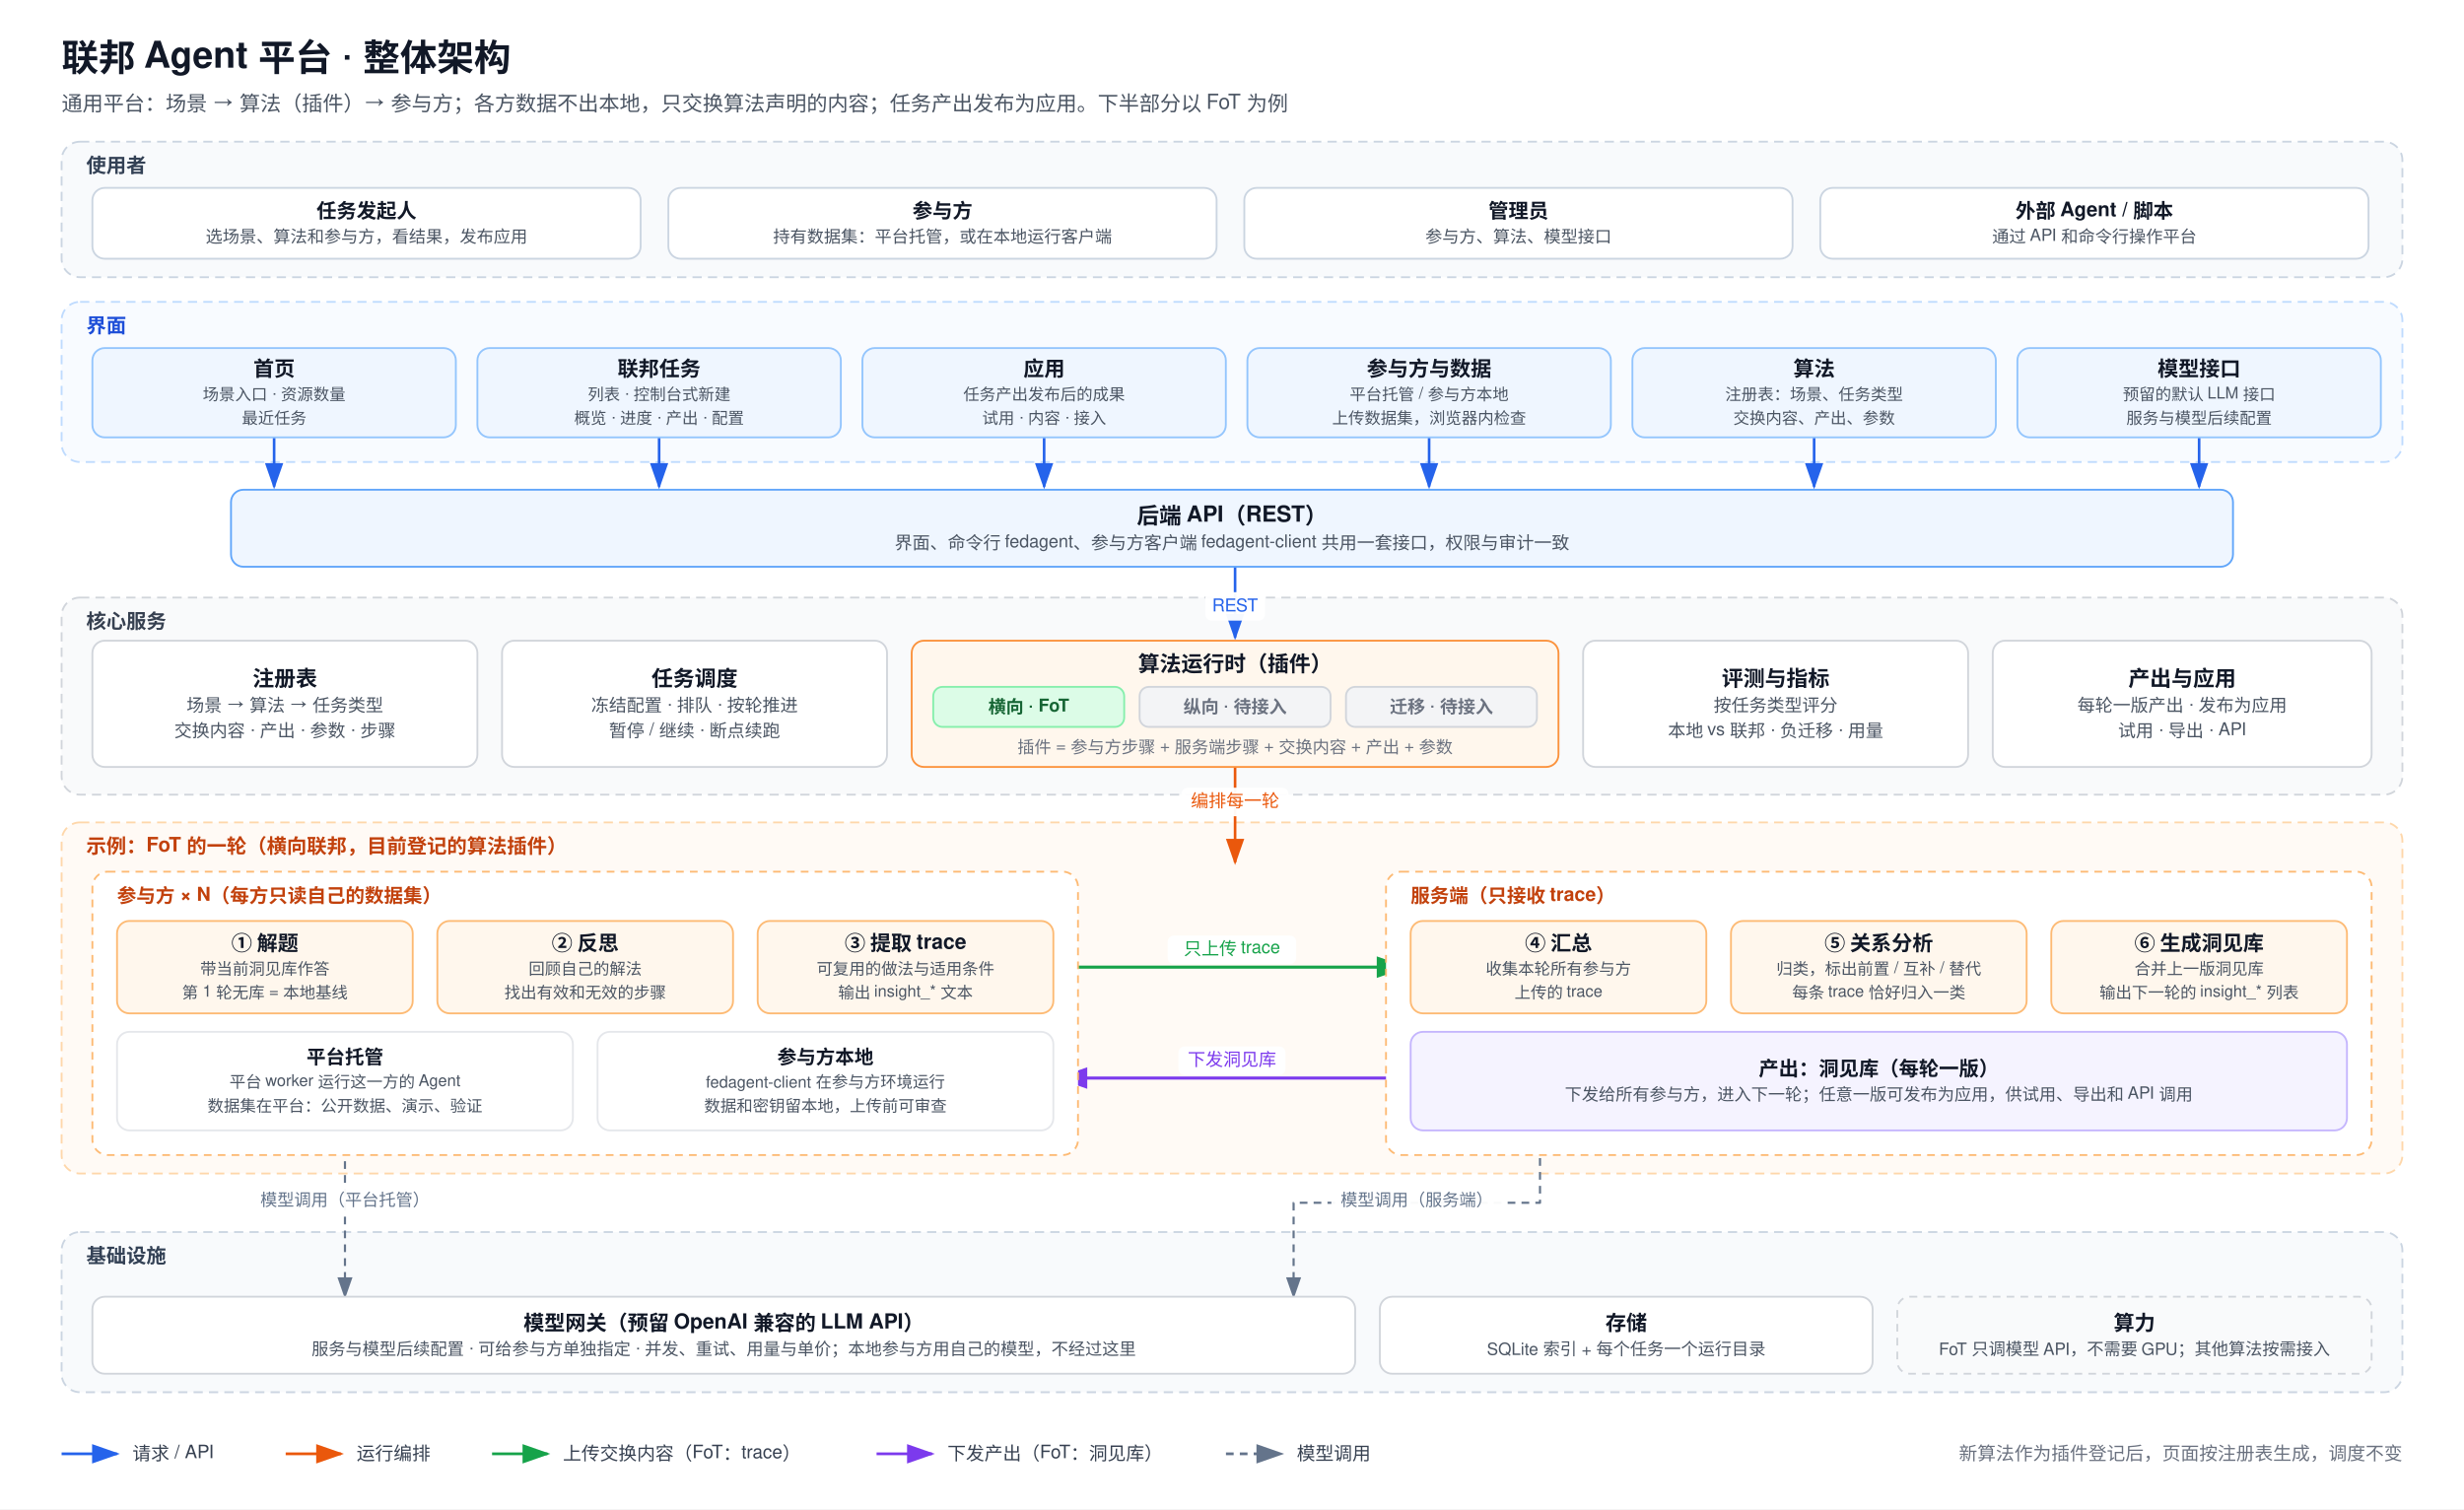
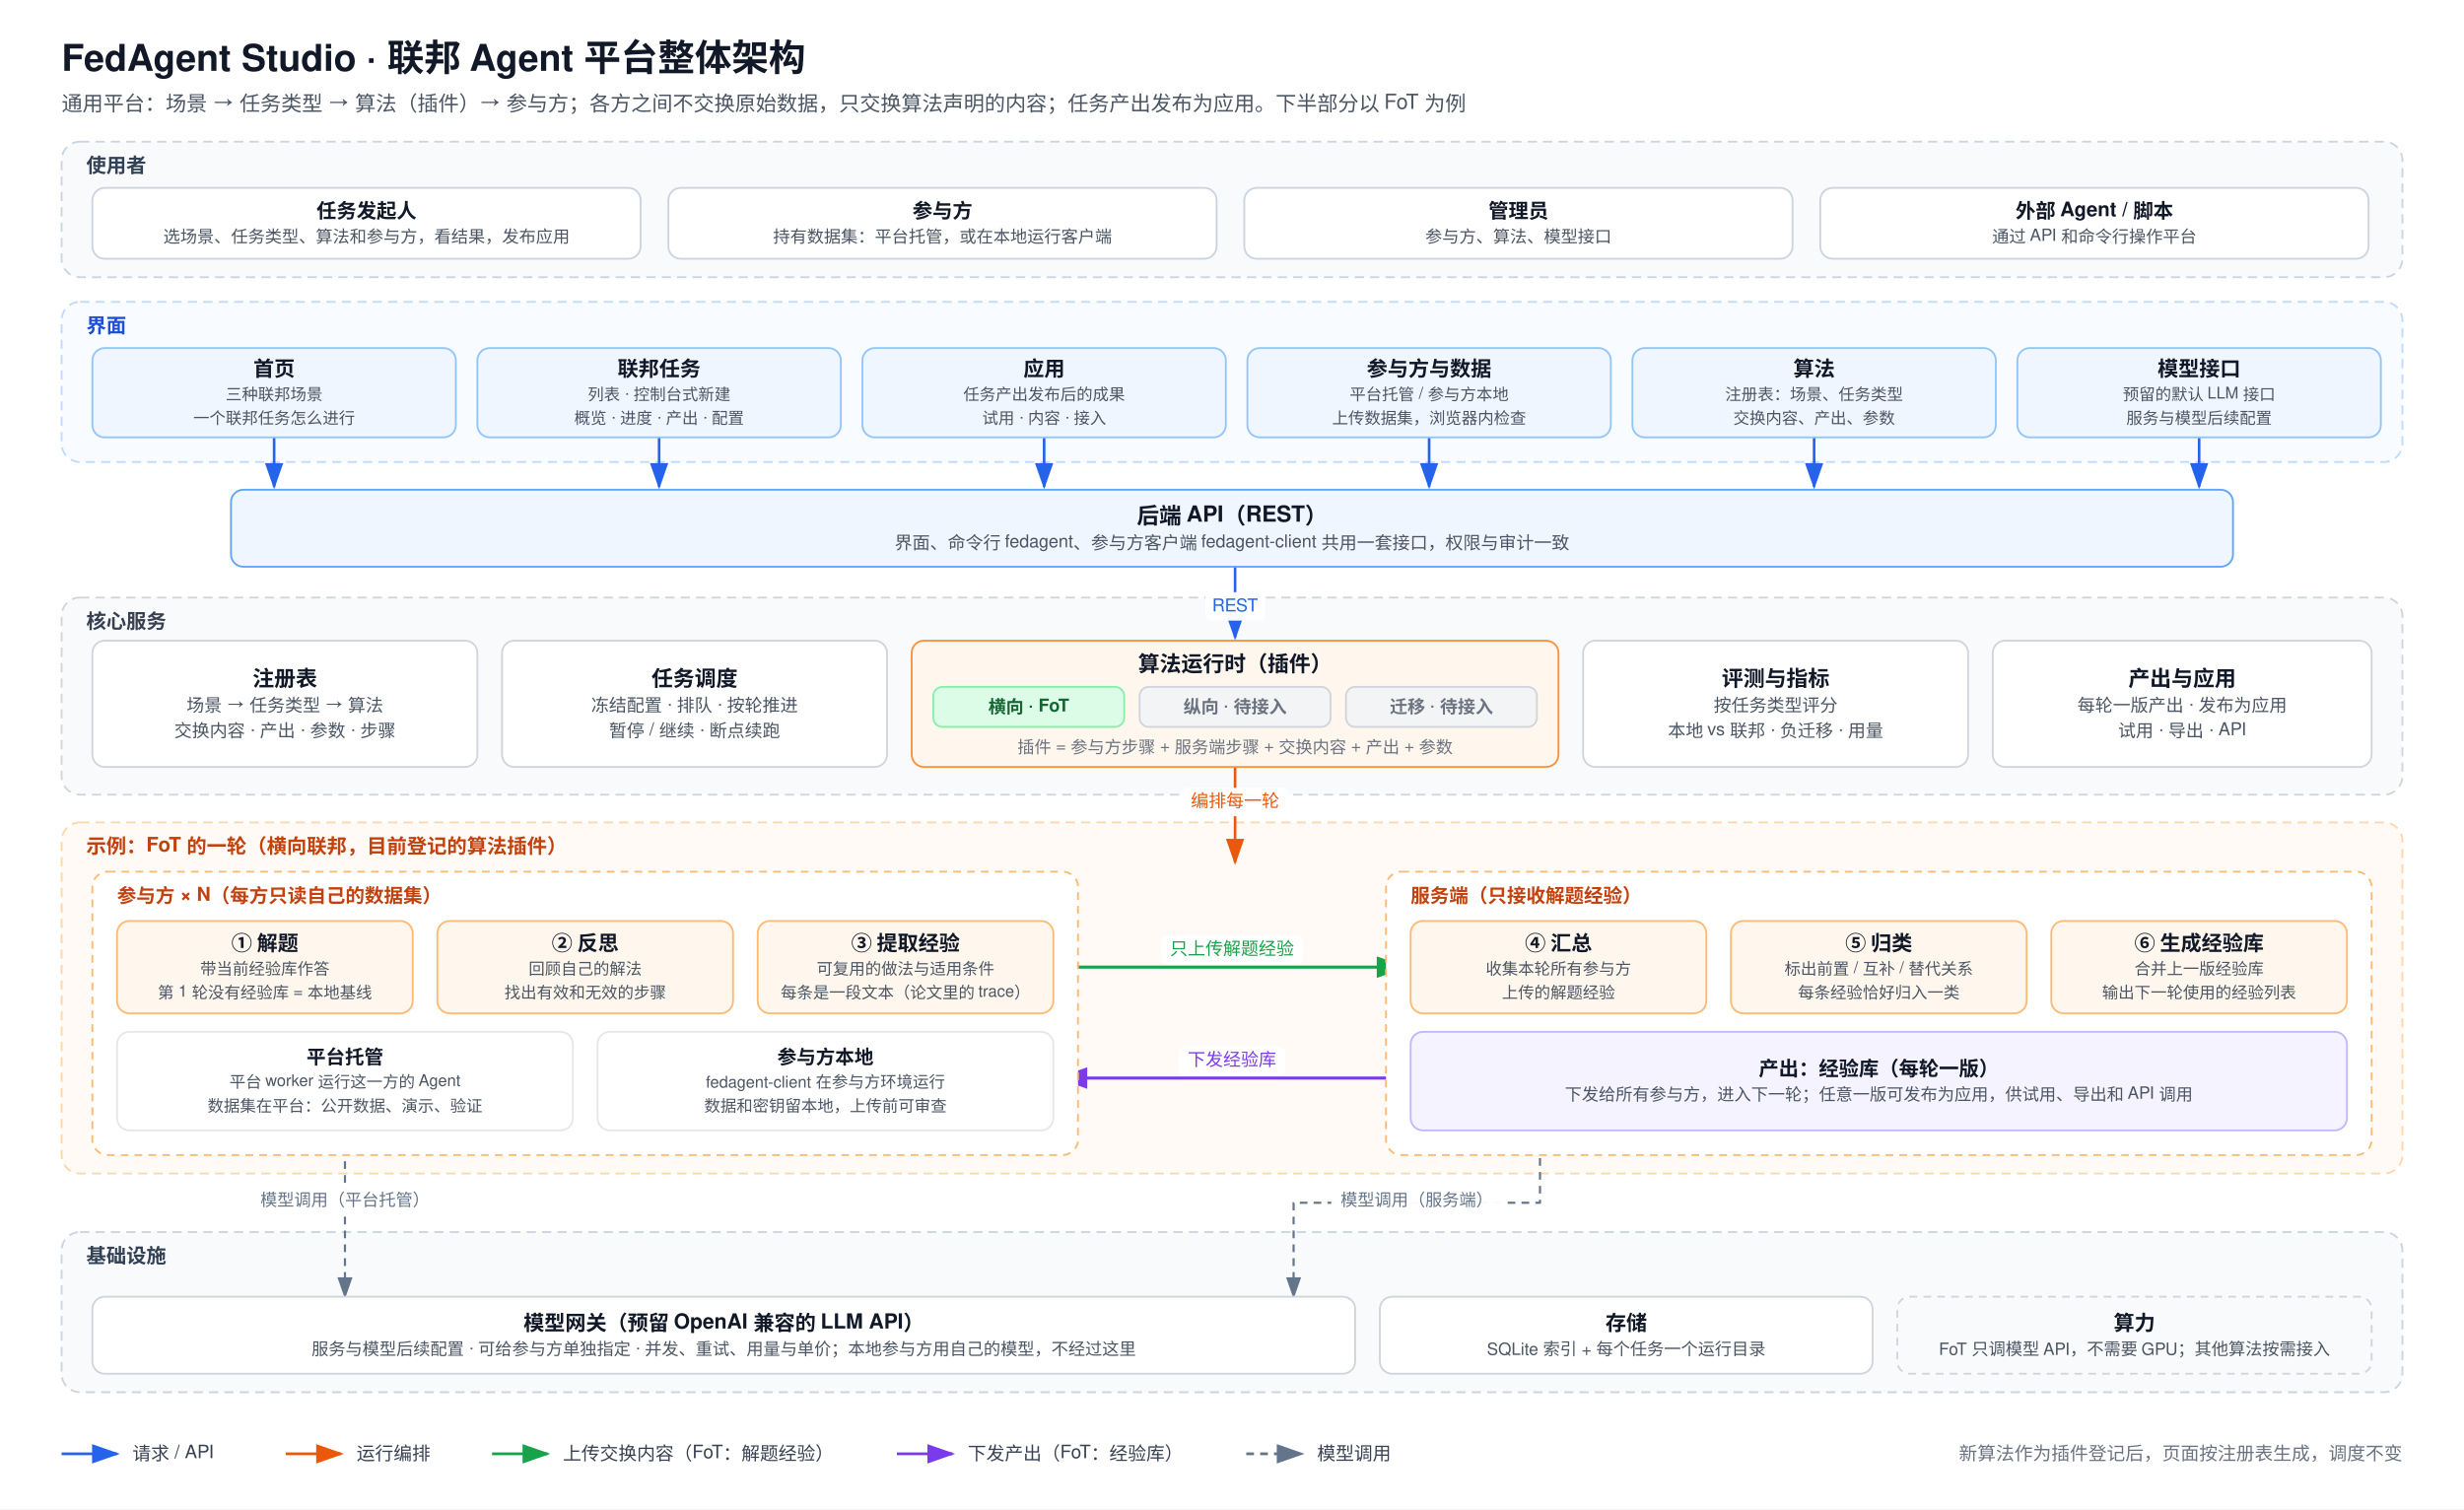
<svg xmlns="http://www.w3.org/2000/svg" viewBox="0 0 1600 980" width="1600" height="980">
  <style>text { font-family: 'Helvetica Neue', Helvetica, 'PingFang SC', 'Hiragino Sans GB', 'Heiti SC', 'Noto Sans CJK SC', 'Microsoft YaHei', Arial, sans-serif; }</style>
  <defs>
    <marker id="m-blue" markerWidth="10" markerHeight="7" refX="9" refY="3.5" orient="auto">
      <polygon points="0 0, 10 3.5, 0 7" fill="#2563eb" />
    </marker>
    <marker id="m-purple" markerWidth="10" markerHeight="7" refX="9" refY="3.5" orient="auto">
      <polygon points="0 0, 10 3.5, 0 7" fill="#7c3aed" />
    </marker>
    <marker id="m-orange" markerWidth="10" markerHeight="7" refX="9" refY="3.5" orient="auto">
      <polygon points="0 0, 10 3.5, 0 7" fill="#ea580c" />
    </marker>
    <marker id="m-green" markerWidth="10" markerHeight="7" refX="9" refY="3.5" orient="auto">
      <polygon points="0 0, 10 3.5, 0 7" fill="#16a34a" />
    </marker>
    <marker id="m-gray" markerWidth="10" markerHeight="7" refX="9" refY="3.5" orient="auto">
      <polygon points="0 0, 10 3.5, 0 7" fill="#64748b" />
    </marker>
  </defs>
  <rect width="1600" height="980" fill="#ffffff" />
-   <text x="40" y="46" font-size="24" font-weight="700" fill="#111827" text-anchor="start">联邦 Agent 平台 · 整体架构</text>
-   <text x="40" y="72" font-size="13.5" font-weight="400" fill="#4b5563" text-anchor="start">通用平台：场景 → 算法（插件）→ 参与方；各方数据不出本地，只交换算法声明的内容；任务产出发布为应用。下半部分以 FoT 为例</text>
+   <text x="40" y="46" font-size="24" font-weight="700" fill="#111827" text-anchor="start">FedAgent Studio · 联邦 Agent 平台整体架构</text>
+   <text x="40" y="72" font-size="13.5" font-weight="400" fill="#4b5563" text-anchor="start">通用平台：场景 → 任务类型 → 算法（插件）→ 参与方；各方之间不交换原始数据，只交换算法声明的内容；任务产出发布为应用。下半部分以 FoT 为例</text>
  <rect x="40" y="92" width="1520" height="88" rx="12" ry="12" fill="#f8fafc" stroke="#cbd5e1" stroke-width="1.2" stroke-dasharray="6,4" />
  <rect x="40" y="196" width="1520" height="104" rx="12" ry="12" fill="#f8fbff" stroke="#bfdbfe" stroke-width="1.2" stroke-dasharray="6,4" />
  <rect x="40" y="388" width="1520" height="128" rx="12" ry="12" fill="#f9fafb" stroke="#d1d5db" stroke-width="1.2" stroke-dasharray="6,4" />
  <rect x="40" y="534" width="1520" height="228" rx="12" ry="12" fill="#fffaf5" stroke="#fed7aa" stroke-width="1.2" stroke-dasharray="6,4" />
  <rect x="40" y="800" width="1520" height="104" rx="12" ry="12" fill="#f8fafc" stroke="#cbd5e1" stroke-width="1.2" stroke-dasharray="6,4" />
  <text x="56" y="112" font-size="13" font-weight="700" fill="#334155" text-anchor="start">使用者</text>
  <text x="56" y="216" font-size="13" font-weight="700" fill="#1d4ed8" text-anchor="start">界面</text>
  <text x="56" y="408" font-size="13" font-weight="700" fill="#374151" text-anchor="start">核心服务</text>
  <text x="56" y="554" font-size="13" font-weight="700" fill="#c2410c" text-anchor="start">示例：FoT 的一轮（横向联邦，目前登记的算法插件）</text>
  <text x="56" y="820" font-size="13" font-weight="700" fill="#334155" text-anchor="start">基础设施</text>
  <path d="M178,284 V316" fill="none" stroke="#2563eb" stroke-width="1.7" marker-end="url(#m-blue)" stroke-linejoin="round" />
  <path d="M428,284 V316" fill="none" stroke="#2563eb" stroke-width="1.7" marker-end="url(#m-blue)" stroke-linejoin="round" />
  <path d="M678,284 V316" fill="none" stroke="#2563eb" stroke-width="1.7" marker-end="url(#m-blue)" stroke-linejoin="round" />
  <path d="M928,284 V316" fill="none" stroke="#2563eb" stroke-width="1.7" marker-end="url(#m-blue)" stroke-linejoin="round" />
  <path d="M1178,284 V316" fill="none" stroke="#2563eb" stroke-width="1.7" marker-end="url(#m-blue)" stroke-linejoin="round" />
  <path d="M1428,284 V316" fill="none" stroke="#2563eb" stroke-width="1.7" marker-end="url(#m-blue)" stroke-linejoin="round" />
  <path d="M802,368 V414" fill="none" stroke="#2563eb" stroke-width="1.7" marker-end="url(#m-blue)" stroke-linejoin="round" />
  <path d="M802,498 V560" fill="none" stroke="#ea580c" stroke-width="1.7" marker-end="url(#m-orange)" stroke-linejoin="round" />
  <path d="M686,628 H912" fill="none" stroke="#16a34a" stroke-width="2" marker-end="url(#m-green)" stroke-linejoin="round" />
  <path d="M914,700 H688" fill="none" stroke="#7c3aed" stroke-width="2" marker-end="url(#m-purple)" stroke-linejoin="round" />
  <path d="M224,736 V842" fill="none" stroke="#64748b" stroke-width="1.4" stroke-dasharray="5,4" marker-end="url(#m-gray)" stroke-linejoin="round" />
  <path d="M1000,752 V781 H840 V842" fill="none" stroke="#64748b" stroke-width="1.4" stroke-dasharray="5,4" marker-end="url(#m-gray)" stroke-linejoin="round" />
  <rect x="60" y="122" width="356" height="46" rx="8" ry="8" fill="#ffffff" stroke="#cbd5e1" stroke-width="1.2" />
  <text x="238.0" y="141.5" font-size="13" font-weight="600" fill="#111827" text-anchor="middle">任务发起人</text>
-   <text x="238.0" y="157.5" font-size="11" font-weight="400" fill="#4b5563" text-anchor="middle">选场景、算法和参与方，看结果，发布应用</text>
+   <text x="238.0" y="157.5" font-size="11" font-weight="400" fill="#4b5563" text-anchor="middle">选场景、任务类型、算法和参与方，看结果，发布应用</text>
  <rect x="434" y="122" width="356" height="46" rx="8" ry="8" fill="#ffffff" stroke="#cbd5e1" stroke-width="1.2" />
  <text x="612.0" y="141.5" font-size="13" font-weight="600" fill="#111827" text-anchor="middle">参与方</text>
  <text x="612.0" y="157.5" font-size="11" font-weight="400" fill="#4b5563" text-anchor="middle">持有数据集：平台托管，或在本地运行客户端</text>
  <rect x="808" y="122" width="356" height="46" rx="8" ry="8" fill="#ffffff" stroke="#cbd5e1" stroke-width="1.2" />
  <text x="986.0" y="141.5" font-size="13" font-weight="600" fill="#111827" text-anchor="middle">管理员</text>
  <text x="986.0" y="157.5" font-size="11" font-weight="400" fill="#4b5563" text-anchor="middle">参与方、算法、模型接口</text>
  <rect x="1182" y="122" width="356" height="46" rx="8" ry="8" fill="#ffffff" stroke="#cbd5e1" stroke-width="1.2" />
  <text x="1360.0" y="141.5" font-size="13" font-weight="600" fill="#111827" text-anchor="middle">外部 Agent / 脚本</text>
  <text x="1360.0" y="157.5" font-size="11" font-weight="400" fill="#4b5563" text-anchor="middle">通过 API 和命令行操作平台</text>
  <rect x="60" y="226" width="236" height="58" rx="8" ry="8" fill="#eff6ff" stroke="#93c5fd" stroke-width="1.2" />
  <text x="178.0" y="244.2" font-size="13.5" font-weight="600" fill="#111827" text-anchor="middle">首页</text>
-   <text x="178.0" y="259.8" font-size="10.5" font-weight="400" fill="#4b5563" text-anchor="middle">场景入口 · 资源数量</text>
-   <text x="178.0" y="275.2" font-size="10.5" font-weight="400" fill="#4b5563" text-anchor="middle">最近任务</text>
+   <text x="178.0" y="259.8" font-size="10.5" font-weight="400" fill="#4b5563" text-anchor="middle">三种联邦场景</text>
+   <text x="178.0" y="275.2" font-size="10.5" font-weight="400" fill="#4b5563" text-anchor="middle">一个联邦任务怎么进行</text>
  <rect x="310" y="226" width="236" height="58" rx="8" ry="8" fill="#eff6ff" stroke="#93c5fd" stroke-width="1.2" />
  <text x="428.0" y="244.2" font-size="13.5" font-weight="600" fill="#111827" text-anchor="middle">联邦任务</text>
  <text x="428.0" y="259.8" font-size="10.5" font-weight="400" fill="#4b5563" text-anchor="middle">列表 · 控制台式新建</text>
  <text x="428.0" y="275.2" font-size="10.5" font-weight="400" fill="#4b5563" text-anchor="middle">概览 · 进度 · 产出 · 配置</text>
  <rect x="560" y="226" width="236" height="58" rx="8" ry="8" fill="#eff6ff" stroke="#93c5fd" stroke-width="1.2" />
  <text x="678.0" y="244.2" font-size="13.5" font-weight="600" fill="#111827" text-anchor="middle">应用</text>
  <text x="678.0" y="259.8" font-size="10.5" font-weight="400" fill="#4b5563" text-anchor="middle">任务产出发布后的成果</text>
  <text x="678.0" y="275.2" font-size="10.5" font-weight="400" fill="#4b5563" text-anchor="middle">试用 · 内容 · 接入</text>
  <rect x="810" y="226" width="236" height="58" rx="8" ry="8" fill="#eff6ff" stroke="#93c5fd" stroke-width="1.2" />
  <text x="928.0" y="244.2" font-size="13.5" font-weight="600" fill="#111827" text-anchor="middle">参与方与数据</text>
  <text x="928.0" y="259.8" font-size="10.5" font-weight="400" fill="#4b5563" text-anchor="middle">平台托管 / 参与方本地</text>
  <text x="928.0" y="275.2" font-size="10.5" font-weight="400" fill="#4b5563" text-anchor="middle">上传数据集，浏览器内检查</text>
  <rect x="1060" y="226" width="236" height="58" rx="8" ry="8" fill="#eff6ff" stroke="#93c5fd" stroke-width="1.2" />
  <text x="1178.0" y="244.2" font-size="13.5" font-weight="600" fill="#111827" text-anchor="middle">算法</text>
  <text x="1178.0" y="259.8" font-size="10.5" font-weight="400" fill="#4b5563" text-anchor="middle">注册表：场景、任务类型</text>
  <text x="1178.0" y="275.2" font-size="10.5" font-weight="400" fill="#4b5563" text-anchor="middle">交换内容、产出、参数</text>
  <rect x="1310" y="226" width="236" height="58" rx="8" ry="8" fill="#eff6ff" stroke="#93c5fd" stroke-width="1.2" />
  <text x="1428.0" y="244.2" font-size="13.5" font-weight="600" fill="#111827" text-anchor="middle">模型接口</text>
  <text x="1428.0" y="259.8" font-size="10.5" font-weight="400" fill="#4b5563" text-anchor="middle">预留的默认 LLM 接口</text>
  <text x="1428.0" y="275.2" font-size="10.5" font-weight="400" fill="#4b5563" text-anchor="middle">服务与模型后续配置</text>
  <rect x="150" y="318" width="1300" height="50" rx="8" ry="8" fill="#eff6ff" stroke="#60a5fa" stroke-width="1.2" />
  <text x="800.0" y="340.0" font-size="14.5" font-weight="600" fill="#111827" text-anchor="middle">后端 API（REST）</text>
  <text x="800.0" y="356.5" font-size="11.5" font-weight="400" fill="#4b5563" text-anchor="middle">界面、命令行 fedagent、参与方客户端 fedagent-client 共用一套接口，权限与审计一致</text>
  <rect x="60" y="416" width="250" height="82" rx="8" ry="8" fill="#ffffff" stroke="#d1d5db" stroke-width="1.2" />
  <text x="185.0" y="445.5" font-size="14" font-weight="600" fill="#111827" text-anchor="middle">注册表</text>
-   <text x="185.0" y="462.0" font-size="11.5" font-weight="400" fill="#4b5563" text-anchor="middle">场景 → 算法 → 任务类型</text>
+   <text x="185.0" y="462.0" font-size="11.5" font-weight="400" fill="#4b5563" text-anchor="middle">场景 → 任务类型 → 算法</text>
  <text x="185.0" y="478.5" font-size="11.5" font-weight="400" fill="#4b5563" text-anchor="middle">交换内容 · 产出 · 参数 · 步骤</text>
  <rect x="326" y="416" width="250" height="82" rx="8" ry="8" fill="#ffffff" stroke="#d1d5db" stroke-width="1.2" />
  <text x="451.0" y="445.5" font-size="14" font-weight="600" fill="#111827" text-anchor="middle">任务调度</text>
  <text x="451.0" y="462.0" font-size="11.5" font-weight="400" fill="#4b5563" text-anchor="middle">冻结配置 · 排队 · 按轮推进</text>
  <text x="451.0" y="478.5" font-size="11.5" font-weight="400" fill="#4b5563" text-anchor="middle">暂停 / 继续 · 断点续跑</text>
  <rect x="592" y="416" width="420" height="82" rx="8" ry="8" fill="#fff7ed" stroke="#fb923c" stroke-width="1.2" />
  <text x="802" y="436" font-size="14" font-weight="600" fill="#111827" text-anchor="middle">算法运行时（插件）</text>
  <rect x="606" y="446" width="124" height="26" rx="6" ry="6" fill="#dcfce7" stroke="#86efac" stroke-width="1.2" />
  <text x="668" y="463" font-size="11.5" font-weight="600" fill="#166534" text-anchor="middle">横向 · FoT</text>
  <rect x="740" y="446" width="124" height="26" rx="6" ry="6" fill="#f3f4f6" stroke="#d1d5db" stroke-width="1.2" />
  <text x="802" y="463" font-size="11.5" font-weight="600" fill="#6b7280" text-anchor="middle">纵向 · 待接入</text>
  <rect x="874" y="446" width="124" height="26" rx="6" ry="6" fill="#f3f4f6" stroke="#d1d5db" stroke-width="1.2" />
  <text x="936" y="463" font-size="11.5" font-weight="600" fill="#6b7280" text-anchor="middle">迁移 · 待接入</text>
  <text x="802" y="489" font-size="11" font-weight="400" fill="#6b7280" text-anchor="middle">插件 = 参与方步骤 + 服务端步骤 + 交换内容 + 产出 + 参数</text>
  <rect x="1028" y="416" width="250" height="82" rx="8" ry="8" fill="#ffffff" stroke="#d1d5db" stroke-width="1.2" />
  <text x="1153.0" y="445.5" font-size="14" font-weight="600" fill="#111827" text-anchor="middle">评测与指标</text>
  <text x="1153.0" y="462.0" font-size="11.5" font-weight="400" fill="#4b5563" text-anchor="middle">按任务类型评分</text>
  <text x="1153.0" y="478.5" font-size="11.5" font-weight="400" fill="#4b5563" text-anchor="middle">本地 vs 联邦 · 负迁移 · 用量</text>
  <rect x="1294" y="416" width="246" height="82" rx="8" ry="8" fill="#ffffff" stroke="#d1d5db" stroke-width="1.2" />
  <text x="1417.0" y="445.5" font-size="14" font-weight="600" fill="#111827" text-anchor="middle">产出与应用</text>
  <text x="1417.0" y="462.0" font-size="11.5" font-weight="400" fill="#4b5563" text-anchor="middle">每轮一版产出 · 发布为应用</text>
  <text x="1417.0" y="478.5" font-size="11.5" font-weight="400" fill="#4b5563" text-anchor="middle">试用 · 导出 · API</text>
  <rect x="60" y="566" width="640" height="184" rx="10" ry="10" fill="#ffffff" stroke="#fdba74" stroke-width="1.2" stroke-dasharray="5,4" />
  <text x="76" y="586" font-size="12.5" font-weight="700" fill="#c2410c" text-anchor="start">参与方 × N（每方只读自己的数据集）</text>
  <rect x="76" y="598" width="192" height="60" rx="8" ry="8" fill="#fff7ed" stroke="#fdba74" stroke-width="1.2" />
  <text x="172.0" y="617.2" font-size="13.5" font-weight="600" fill="#111827" text-anchor="middle">① 解题</text>
-   <text x="172.0" y="632.8" font-size="10.5" font-weight="400" fill="#4b5563" text-anchor="middle">带当前洞见库作答</text>
-   <text x="172.0" y="648.2" font-size="10.5" font-weight="400" fill="#4b5563" text-anchor="middle">第 1 轮无库 = 本地基线</text>
+   <text x="172.0" y="632.8" font-size="10.5" font-weight="400" fill="#4b5563" text-anchor="middle">带当前经验库作答</text>
+   <text x="172.0" y="648.2" font-size="10.5" font-weight="400" fill="#4b5563" text-anchor="middle">第 1 轮没有经验库 = 本地基线</text>
  <rect x="284" y="598" width="192" height="60" rx="8" ry="8" fill="#fff7ed" stroke="#fdba74" stroke-width="1.2" />
  <text x="380.0" y="617.2" font-size="13.5" font-weight="600" fill="#111827" text-anchor="middle">② 反思</text>
  <text x="380.0" y="632.8" font-size="10.5" font-weight="400" fill="#4b5563" text-anchor="middle">回顾自己的解法</text>
  <text x="380.0" y="648.2" font-size="10.5" font-weight="400" fill="#4b5563" text-anchor="middle">找出有效和无效的步骤</text>
  <rect x="492" y="598" width="192" height="60" rx="8" ry="8" fill="#fff7ed" stroke="#fdba74" stroke-width="1.2" />
-   <text x="588.0" y="617.2" font-size="13.5" font-weight="600" fill="#111827" text-anchor="middle">③ 提取 trace</text>
+   <text x="588.0" y="617.2" font-size="13.5" font-weight="600" fill="#111827" text-anchor="middle">③ 提取经验</text>
  <text x="588.0" y="632.8" font-size="10.5" font-weight="400" fill="#4b5563" text-anchor="middle">可复用的做法与适用条件</text>
-   <text x="588.0" y="648.2" font-size="10.5" font-weight="400" fill="#4b5563" text-anchor="middle">输出 insight_* 文本</text>
+   <text x="588.0" y="648.2" font-size="10.5" font-weight="400" fill="#4b5563" text-anchor="middle">每条是一段文本（论文里的 trace）</text>
  <rect x="76" y="670" width="296" height="64" rx="8" ry="8" fill="#ffffff" stroke="#e5e7eb" stroke-width="1.2" />
  <text x="224.0" y="690.8" font-size="12.5" font-weight="600" fill="#111827" text-anchor="middle">平台托管</text>
  <text x="224.0" y="706.2" font-size="10.5" font-weight="400" fill="#4b5563" text-anchor="middle">平台 worker 运行这一方的 Agent</text>
  <text x="224.0" y="721.8" font-size="10.5" font-weight="400" fill="#4b5563" text-anchor="middle">数据集在平台：公开数据、演示、验证</text>
  <rect x="388" y="670" width="296" height="64" rx="8" ry="8" fill="#ffffff" stroke="#e5e7eb" stroke-width="1.2" />
  <text x="536.0" y="690.8" font-size="12.5" font-weight="600" fill="#111827" text-anchor="middle">参与方本地</text>
  <text x="536.0" y="706.2" font-size="10.5" font-weight="400" fill="#4b5563" text-anchor="middle">fedagent-client 在参与方环境运行</text>
  <text x="536.0" y="721.8" font-size="10.5" font-weight="400" fill="#4b5563" text-anchor="middle">数据和密钥留本地，上传前可审查</text>
  <rect x="900" y="566" width="640" height="184" rx="10" ry="10" fill="#ffffff" stroke="#fdba74" stroke-width="1.2" stroke-dasharray="5,4" />
-   <text x="916" y="586" font-size="12.5" font-weight="700" fill="#c2410c" text-anchor="start">服务端（只接收 trace）</text>
+   <text x="916" y="586" font-size="12.5" font-weight="700" fill="#c2410c" text-anchor="start">服务端（只接收解题经验）</text>
  <rect x="916" y="598" width="192" height="60" rx="8" ry="8" fill="#fff7ed" stroke="#fdba74" stroke-width="1.2" />
  <text x="1012.0" y="617.2" font-size="13.5" font-weight="600" fill="#111827" text-anchor="middle">④ 汇总</text>
  <text x="1012.0" y="632.8" font-size="10.5" font-weight="400" fill="#4b5563" text-anchor="middle">收集本轮所有参与方</text>
-   <text x="1012.0" y="648.2" font-size="10.5" font-weight="400" fill="#4b5563" text-anchor="middle">上传的 trace</text>
+   <text x="1012.0" y="648.2" font-size="10.5" font-weight="400" fill="#4b5563" text-anchor="middle">上传的解题经验</text>
  <rect x="1124" y="598" width="192" height="60" rx="8" ry="8" fill="#fff7ed" stroke="#fdba74" stroke-width="1.2" />
-   <text x="1220.0" y="617.2" font-size="13.5" font-weight="600" fill="#111827" text-anchor="middle">⑤ 关系分析</text>
-   <text x="1220.0" y="632.8" font-size="10.5" font-weight="400" fill="#4b5563" text-anchor="middle">归类，标出前置 / 互补 / 替代</text>
-   <text x="1220.0" y="648.2" font-size="10.5" font-weight="400" fill="#4b5563" text-anchor="middle">每条 trace 恰好归入一类</text>
+   <text x="1220.0" y="617.2" font-size="13.5" font-weight="600" fill="#111827" text-anchor="middle">⑤ 归类</text>
+   <text x="1220.0" y="632.8" font-size="10.5" font-weight="400" fill="#4b5563" text-anchor="middle">标出前置 / 互补 / 替代关系</text>
+   <text x="1220.0" y="648.2" font-size="10.5" font-weight="400" fill="#4b5563" text-anchor="middle">每条经验恰好归入一类</text>
  <rect x="1332" y="598" width="192" height="60" rx="8" ry="8" fill="#fff7ed" stroke="#fdba74" stroke-width="1.2" />
-   <text x="1428.0" y="617.2" font-size="13.5" font-weight="600" fill="#111827" text-anchor="middle">⑥ 生成洞见库</text>
-   <text x="1428.0" y="632.8" font-size="10.5" font-weight="400" fill="#4b5563" text-anchor="middle">合并上一版洞见库</text>
-   <text x="1428.0" y="648.2" font-size="10.5" font-weight="400" fill="#4b5563" text-anchor="middle">输出下一轮的 insight_* 列表</text>
+   <text x="1428.0" y="617.2" font-size="13.5" font-weight="600" fill="#111827" text-anchor="middle">⑥ 生成经验库</text>
+   <text x="1428.0" y="632.8" font-size="10.5" font-weight="400" fill="#4b5563" text-anchor="middle">合并上一版经验库</text>
+   <text x="1428.0" y="648.2" font-size="10.5" font-weight="400" fill="#4b5563" text-anchor="middle">输出下一轮使用的经验列表</text>
  <rect x="916" y="670" width="608" height="64" rx="8" ry="8" fill="#f5f3ff" stroke="#c4b5fd" stroke-width="1.2" />
-   <text x="1220.0" y="698.5" font-size="13" font-weight="600" fill="#111827" text-anchor="middle">产出：洞见库（每轮一版）</text>
+   <text x="1220.0" y="698.5" font-size="13" font-weight="600" fill="#111827" text-anchor="middle">产出：经验库（每轮一版）</text>
  <text x="1220.0" y="714.5" font-size="11" font-weight="400" fill="#4b5563" text-anchor="middle">下发给所有参与方，进入下一轮；任意一版可发布为应用，供试用、导出和 API 调用</text>
  <rect x="60" y="842" width="820" height="50" rx="8" ry="8" fill="#ffffff" stroke="#d1d5db" stroke-width="1.2" />
  <text x="470.0" y="863.8" font-size="13.5" font-weight="600" fill="#111827" text-anchor="middle">模型网关（预留 OpenAI 兼容的 LLM API）</text>
  <text x="470.0" y="879.8" font-size="11" font-weight="400" fill="#4b5563" text-anchor="middle">服务与模型后续配置 · 可给参与方单独指定 · 并发、重试、用量与单价；本地参与方用自己的模型，不经过这里</text>
  <rect x="896" y="842" width="320" height="50" rx="8" ry="8" fill="#ffffff" stroke="#d1d5db" stroke-width="1.2" />
  <text x="1056.0" y="863.8" font-size="13.5" font-weight="600" fill="#111827" text-anchor="middle">存储</text>
  <text x="1056.0" y="879.8" font-size="11" font-weight="400" fill="#4b5563" text-anchor="middle">SQLite 索引 + 每个任务一个运行目录</text>
  <rect x="1232" y="842" width="308" height="50" rx="8" ry="8" fill="#f9fafb" stroke="#d1d5db" stroke-width="1.2" stroke-dasharray="5,4" />
  <text x="1386.0" y="863.8" font-size="13.5" font-weight="600" fill="#111827" text-anchor="middle">算力</text>
  <text x="1386.0" y="879.8" font-size="11" font-weight="400" fill="#4b5563" text-anchor="middle">FoT 只调模型 API，不需要 GPU；其他算法按需接入</text>
  <rect x="782.7" y="384.5" width="38.7" height="18.5" rx="4" fill="#ffffff" opacity="0.96" />
  <text x="802" y="397" font-size="11.5" font-weight="500" fill="#2563eb" text-anchor="middle">REST</text>
  <rect x="767.2" y="511.5" width="69.5" height="18.5" rx="4" fill="#ffffff" opacity="0.96" />
  <text x="802" y="524" font-size="11.5" font-weight="500" fill="#ea580c" text-anchor="middle">编排每一轮</text>
-   <rect x="758.2" y="607.5" width="83.5" height="18.5" rx="4" fill="#ffffff" opacity="0.96" />
-   <text x="800" y="620" font-size="11.5" font-weight="500" fill="#16a34a" text-anchor="middle">只上传 trace</text>
+   <rect x="753.8" y="607.5" width="92.5" height="18.5" rx="4" fill="#ffffff" opacity="0.96" />
+   <text x="800" y="620" font-size="11.5" font-weight="500" fill="#16a34a" text-anchor="middle">只上传解题经验</text>
  <rect x="765.2" y="679.5" width="69.5" height="18.5" rx="4" fill="#ffffff" opacity="0.96" />
-   <text x="800" y="692" font-size="11.5" font-weight="500" fill="#7c3aed" text-anchor="middle">下发洞见库</text>
+   <text x="800" y="692" font-size="11.5" font-weight="500" fill="#7c3aed" text-anchor="middle">下发经验库</text>
  <rect x="163.0" y="771.0" width="122.0" height="18.0" rx="4" fill="#ffffff" opacity="0.96" />
  <text x="224" y="783" font-size="11" font-weight="500" fill="#64748b" text-anchor="middle">模型调用（平台托管）</text>
  <rect x="864.5" y="771.0" width="111.0" height="18.0" rx="4" fill="#ffffff" opacity="0.96" />
  <text x="920" y="783" font-size="11" font-weight="500" fill="#64748b" text-anchor="middle">模型调用（服务端）</text>
  <path d="M40,944 H76" fill="none" stroke="#2563eb" stroke-width="1.8" marker-end="url(#m-blue)" stroke-linejoin="round" />
  <text x="86" y="948" font-size="12" font-weight="400" fill="#374151" text-anchor="start">请求 / API</text>
  <path d="M185.52,944 H221.52" fill="none" stroke="#ea580c" stroke-width="1.8" marker-end="url(#m-orange)" stroke-linejoin="round" />
  <text x="231.52" y="948" font-size="12" font-weight="400" fill="#374151" text-anchor="start">运行编排</text>
  <path d="M319.52,944 H355.52" fill="none" stroke="#16a34a" stroke-width="1.8" marker-end="url(#m-green)" stroke-linejoin="round" />
-   <text x="365.52" y="948" font-size="12" font-weight="400" fill="#374151" text-anchor="start">上传交换内容（FoT：trace）</text>
-   <path d="M569.2,944 H605.2" fill="none" stroke="#7c3aed" stroke-width="1.8" marker-end="url(#m-purple)" stroke-linejoin="round" />
-   <text x="615.2" y="948" font-size="12" font-weight="400" fill="#374151" text-anchor="start">下发产出（FoT：洞见库）</text>
-   <path d="M796.08,944 H832.08" fill="none" stroke="#64748b" stroke-width="1.8" stroke-dasharray="5,4" marker-end="url(#m-gray)" stroke-linejoin="round" />
-   <text x="842.08" y="948" font-size="12" font-weight="400" fill="#374151" text-anchor="start">模型调用</text>
+   <text x="365.52" y="948" font-size="12" font-weight="400" fill="#374151" text-anchor="start">上传交换内容（FoT：解题经验）</text>
+   <path d="M582.4,944 H618.4" fill="none" stroke="#7c3aed" stroke-width="1.8" marker-end="url(#m-purple)" stroke-linejoin="round" />
+   <text x="628.4" y="948" font-size="12" font-weight="400" fill="#374151" text-anchor="start">下发产出（FoT：经验库）</text>
+   <path d="M809.28,944 H845.28" fill="none" stroke="#64748b" stroke-width="1.8" stroke-dasharray="5,4" marker-end="url(#m-gray)" stroke-linejoin="round" />
+   <text x="855.28" y="948" font-size="12" font-weight="400" fill="#374151" text-anchor="start">模型调用</text>
  <text x="1560" y="948" font-size="12" font-weight="400" fill="#6b7280" text-anchor="end">新算法作为插件登记后，页面按注册表生成，调度不变</text>
</svg>
